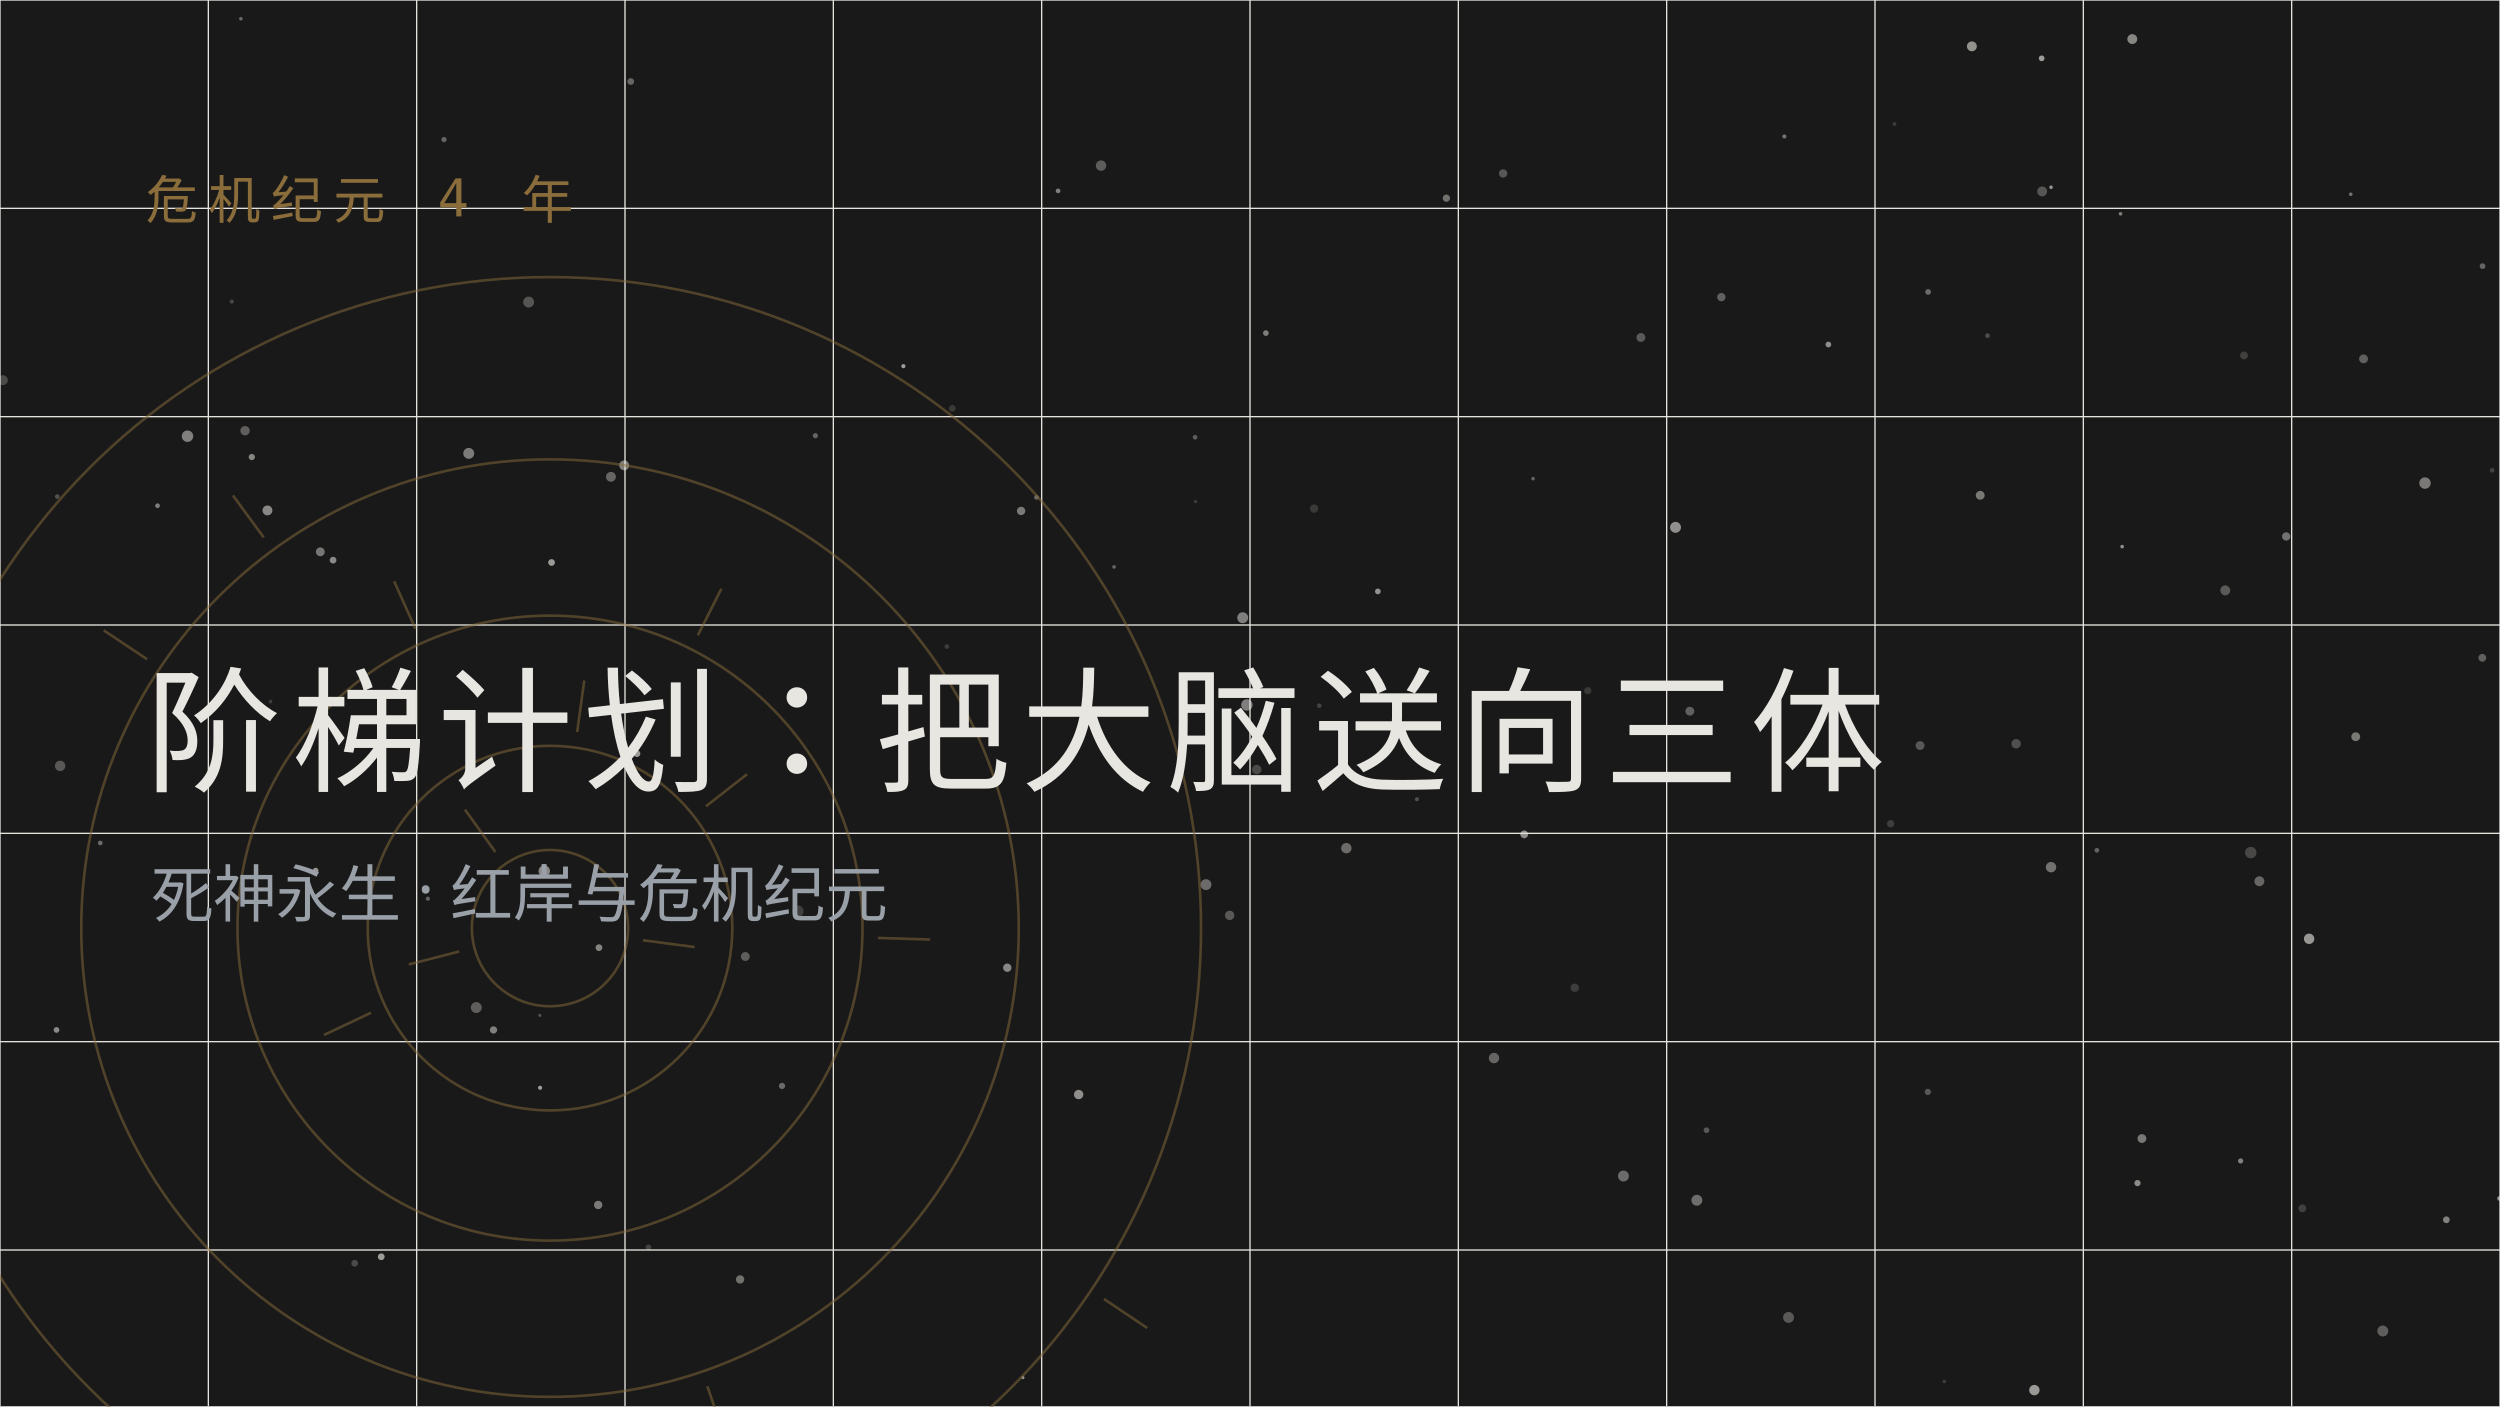
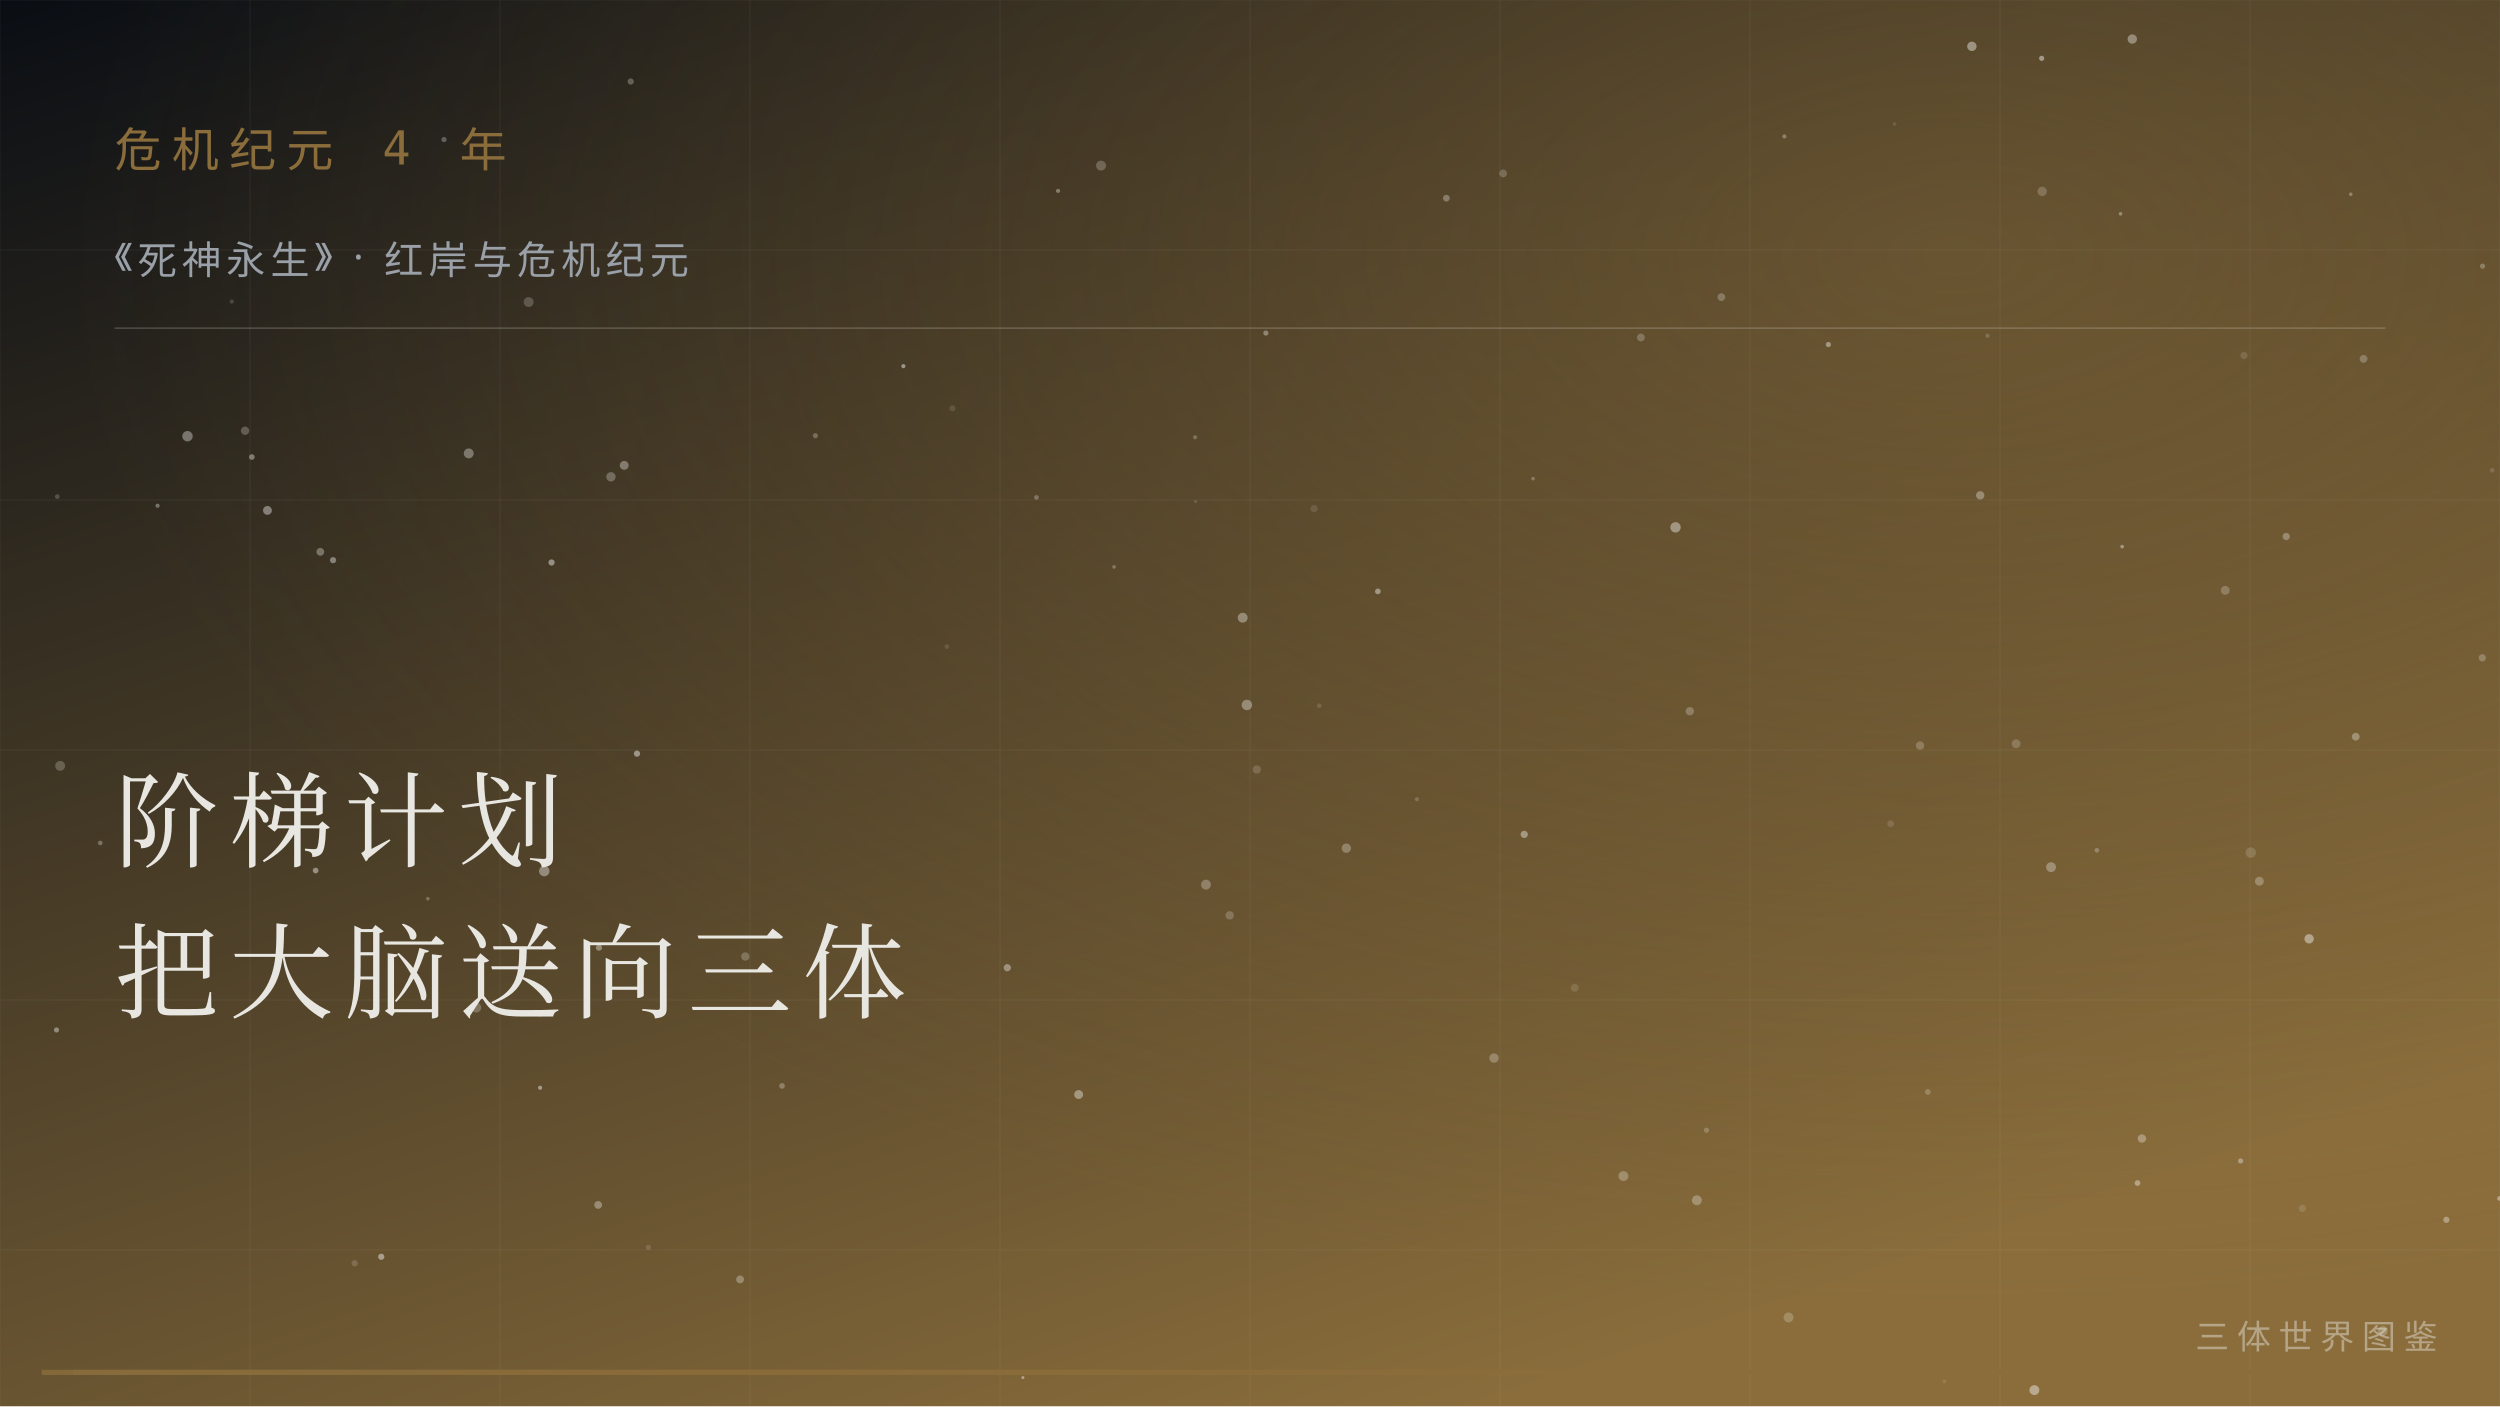
<svg xmlns="http://www.w3.org/2000/svg" width="960" height="540" viewBox="0 0 960 540">
-   <rect width="960" height="540" fill="#0a0e14" />
-   <rect width="960" height="540" fill="#8a6d3b" opacity="0.12" />
-   <line x1="0" y1="0" x2="0" y2="540" stroke="#e8e6e1" stroke-width="0.5" />
-   <line x1="80" y1="0" x2="80" y2="540" stroke="#e8e6e1" stroke-width="0.5" />
-   <line x1="160" y1="0" x2="160" y2="540" stroke="#e8e6e1" stroke-width="0.5" />
-   <line x1="240" y1="0" x2="240" y2="540" stroke="#e8e6e1" stroke-width="0.5" />
-   <line x1="320" y1="0" x2="320" y2="540" stroke="#e8e6e1" stroke-width="0.5" />
-   <line x1="400" y1="0" x2="400" y2="540" stroke="#e8e6e1" stroke-width="0.5" />
-   <line x1="480" y1="0" x2="480" y2="540" stroke="#e8e6e1" stroke-width="0.5" />
-   <line x1="560" y1="0" x2="560" y2="540" stroke="#e8e6e1" stroke-width="0.5" />
-   <line x1="640" y1="0" x2="640" y2="540" stroke="#e8e6e1" stroke-width="0.5" />
-   <line x1="720" y1="0" x2="720" y2="540" stroke="#e8e6e1" stroke-width="0.5" />
-   <line x1="800" y1="0" x2="800" y2="540" stroke="#e8e6e1" stroke-width="0.5" />
-   <line x1="880" y1="0" x2="880" y2="540" stroke="#e8e6e1" stroke-width="0.5" />
-   <line x1="960" y1="0" x2="960" y2="540" stroke="#e8e6e1" stroke-width="0.5" />
-   <line x1="0" y1="0" x2="960" y2="0" stroke="#e8e6e1" stroke-width="0.5" />
-   <line x1="0" y1="80" x2="960" y2="80" stroke="#e8e6e1" stroke-width="0.5" />
-   <line x1="0" y1="160" x2="960" y2="160" stroke="#e8e6e1" stroke-width="0.5" />
-   <line x1="0" y1="240" x2="960" y2="240" stroke="#e8e6e1" stroke-width="0.5" />
-   <line x1="0" y1="320" x2="960" y2="320" stroke="#e8e6e1" stroke-width="0.5" />
-   <line x1="0" y1="400" x2="960" y2="400" stroke="#e8e6e1" stroke-width="0.5" />
-   <line x1="0" y1="480" x2="960" y2="480" stroke="#e8e6e1" stroke-width="0.5" />
-   <circle cx="406.3" cy="73.3" r="0.9" fill="#e8e6e1" opacity="0.49" />
-   <circle cx="38.5" cy="323.7" r="0.9" fill="#e8e6e1" opacity="0.40" />
-   <circle cx="463.1" cy="339.7" r="2.1" fill="#e8e6e1" opacity="0.40" />
-   <circle cx="486.1" cy="127.9" r="1.1" fill="#e8e6e1" opacity="0.49" />
-   <circle cx="529.1" cy="227.1" r="1.1" fill="#e8e6e1" opacity="0.59" />
-   <circle cx="573.7" cy="406.3" r="2.0" fill="#e8e6e1" opacity="0.37" />
-   <circle cx="814.3" cy="82.1" r="0.7" fill="#e8e6e1" opacity="0.49" />
-   <circle cx="22.0" cy="190.7" r="0.9" fill="#e8e6e1" opacity="0.27" />
-   <circle cx="651.6" cy="460.9" r="2.1" fill="#e8e6e1" opacity="0.41" />
-   <circle cx="230.0" cy="363.9" r="1.3" fill="#e8e6e1" opacity="0.52" />
-   <circle cx="643.4" cy="202.5" r="2.1" fill="#e8e6e1" opacity="0.58" />
-   <circle cx="957.0" cy="180.6" r="0.9" fill="#e8e6e1" opacity="0.20" />
-   <circle cx="588.7" cy="183.8" r="0.7" fill="#e8e6e1" opacity="0.36" />
-   <circle cx="757.2" cy="17.8" r="1.9" fill="#e8e6e1" opacity="0.59" />
-   <circle cx="477.2" cy="237.2" r="2.1" fill="#e8e6e1" opacity="0.50" />
-   <circle cx="818.8" cy="15.0" r="1.9" fill="#e8e6e1" opacity="0.53" />
-   <circle cx="781.2" cy="533.8" r="2.0" fill="#e8e6e1" opacity="0.62" />
-   <circle cx="234.6" cy="183.1" r="1.9" fill="#e8e6e1" opacity="0.37" />
-   <circle cx="902.7" cy="74.6" r="0.7" fill="#e8e6e1" opacity="0.42" />
-   <circle cx="478.8" cy="270.7" r="2.2" fill="#e8e6e1" opacity="0.50" />
-   <circle cx="136.2" cy="485.1" r="1.3" fill="#e8e6e1" opacity="0.24" />
-   <circle cx="472.2" cy="351.5" r="1.8" fill="#e8e6e1" opacity="0.31" />
-   <circle cx="229.7" cy="462.7" r="1.6" fill="#e8e6e1" opacity="0.47" />
-   <circle cx="784.2" cy="73.5" r="1.9" fill="#e8e6e1" opacity="0.29" />
-   <circle cx="939.4" cy="468.4" r="1.3" fill="#e8e6e1" opacity="0.51" />
-   <circle cx="820.8" cy="454.3" r="1.2" fill="#e8e6e1" opacity="0.56" />
-   <circle cx="386.8" cy="371.6" r="1.6" fill="#e8e6e1" opacity="0.54" />
-   <circle cx="422.8" cy="63.6" r="2.0" fill="#e8e6e1" opacity="0.33" />
-   <circle cx="726.0" cy="316.3" r="1.4" fill="#e8e6e1" opacity="0.18" />
-   <circle cx="727.5" cy="47.6" r="0.7" fill="#e8e6e1" opacity="0.18" />
-   <circle cx="363.6" cy="248.3" r="0.9" fill="#e8e6e1" opacity="0.17" />
-   <circle cx="655.3" cy="434.0" r="1.1" fill="#e8e6e1" opacity="0.31" />
-   <circle cx="414.2" cy="420.3" r="1.8" fill="#e8e6e1" opacity="0.57" />
-   <circle cx="544.1" cy="306.9" r="0.8" fill="#e8e6e1" opacity="0.26" />
-   <circle cx="854.5" cy="226.7" r="1.9" fill="#e8e6e1" opacity="0.32" />
-   <circle cx="953.2" cy="252.6" r="1.5" fill="#e8e6e1" opacity="0.35" />
-   <circle cx="365.7" cy="156.8" r="1.3" fill="#e8e6e1" opacity="0.16" />
-   <circle cx="737.3" cy="286.3" r="1.7" fill="#e8e6e1" opacity="0.31" />
-   <circle cx="787.6" cy="333.0" r="2.0" fill="#e8e6e1" opacity="0.43" />
-   <circle cx="127.9" cy="215.1" r="1.3" fill="#e8e6e1" opacity="0.55" />
-   <circle cx="504.6" cy="195.3" r="1.6" fill="#e8e6e1" opacity="0.16" />
-   <circle cx="915.0" cy="511.1" r="2.1" fill="#e8e6e1" opacity="0.34" />
-   <circle cx="884.1" cy="464.0" r="1.5" fill="#e8e6e1" opacity="0.19" />
-   <circle cx="604.7" cy="379.3" r="1.6" fill="#e8e6e1" opacity="0.18" />
-   <circle cx="164.3" cy="345.1" r="0.8" fill="#e8e6e1" opacity="0.36" />
-   <circle cx="517.0" cy="325.7" r="2.0" fill="#e8e6e1" opacity="0.40" />
-   <circle cx="760.4" cy="190.2" r="1.7" fill="#e8e6e1" opacity="0.46" />
-   <circle cx="209.0" cy="334.5" r="2.2" fill="#e8e6e1" opacity="0.55" />
-   <circle cx="864.3" cy="327.4" r="2.2" fill="#e8e6e1" opacity="0.23" />
-   <circle cx="284.2" cy="491.3" r="1.6" fill="#e8e6e1" opacity="0.42" />
-   <circle cx="585.3" cy="320.4" r="1.5" fill="#e8e6e1" opacity="0.57" />
-   <circle cx="89.0" cy="115.8" r="0.8" fill="#e8e6e1" opacity="0.22" />
-   <circle cx="907.6" cy="137.8" r="1.7" fill="#e8e6e1" opacity="0.35" />
-   <circle cx="21.7" cy="395.5" r="1.1" fill="#e8e6e1" opacity="0.55" />
-   <circle cx="180.0" cy="174.1" r="2.1" fill="#e8e6e1" opacity="0.48" />
-   <circle cx="860.4" cy="445.8" r="1.0" fill="#e8e6e1" opacity="0.51" />
-   <circle cx="746.6" cy="530.5" r="0.7" fill="#e8e6e1" opacity="0.17" />
-   <circle cx="300.3" cy="417.0" r="1.2" fill="#e8e6e1" opacity="0.40" />
-   <circle cx="959.8" cy="460.2" r="0.9" fill="#e8e6e1" opacity="0.58" />
-   <circle cx="182.9" cy="386.9" r="2.1" fill="#e8e6e1" opacity="0.34" />
-   <circle cx="427.8" cy="217.7" r="0.7" fill="#e8e6e1" opacity="0.38" />
-   <circle cx="346.9" cy="140.6" r="0.8" fill="#e8e6e1" opacity="0.65" />
-   <circle cx="784.0" cy="22.4" r="1.1" fill="#e8e6e1" opacity="0.64" />
-   <circle cx="123.0" cy="211.9" r="1.7" fill="#e8e6e1" opacity="0.45" />
-   <circle cx="555.4" cy="76.1" r="1.4" fill="#e8e6e1" opacity="0.42" />
-   <circle cx="861.7" cy="136.5" r="1.5" fill="#e8e6e1" opacity="0.19" />
-   <circle cx="577.2" cy="66.6" r="1.6" fill="#e8e6e1" opacity="0.30" />
-   <circle cx="685.2" cy="52.4" r="0.8" fill="#e8e6e1" opacity="0.44" />
-   <circle cx="686.8" cy="505.9" r="2.1" fill="#e8e6e1" opacity="0.31" />
-   <circle cx="392.8" cy="529.0" r="0.6" fill="#e8e6e1" opacity="0.60" />
-   <circle cx="482.6" cy="295.5" r="1.8" fill="#e8e6e1" opacity="0.24" />
-   <circle cx="244.6" cy="289.4" r="1.3" fill="#e8e6e1" opacity="0.63" />
-   <circle cx="249.0" cy="479.0" r="1.1" fill="#e8e6e1" opacity="0.20" />
-   <circle cx="207.3" cy="389.9" r="0.6" fill="#e8e6e1" opacity="0.29" />
-   <circle cx="805.2" cy="326.5" r="0.9" fill="#e8e6e1" opacity="0.36" />
-   <circle cx="763.2" cy="128.9" r="0.9" fill="#e8e6e1" opacity="0.25" />
-   <circle cx="60.5" cy="194.2" r="0.9" fill="#e8e6e1" opacity="0.49" />
-   <circle cx="72.0" cy="167.5" r="2.2" fill="#e8e6e1" opacity="0.50" />
-   <circle cx="94.1" cy="165.4" r="1.8" fill="#e8e6e1" opacity="0.34" />
-   <circle cx="170.5" cy="53.6" r="1.0" fill="#e8e6e1" opacity="0.38" />
-   <circle cx="211.8" cy="216.0" r="1.3" fill="#e8e6e1" opacity="0.62" />
-   <circle cx="121.2" cy="334.3" r="1.1" fill="#e8e6e1" opacity="0.60" />
-   <circle cx="867.6" cy="338.4" r="1.9" fill="#e8e6e1" opacity="0.38" />
-   <circle cx="877.9" cy="206.0" r="1.6" fill="#e8e6e1" opacity="0.43" />
-   <circle cx="286.2" cy="367.3" r="1.7" fill="#e8e6e1" opacity="0.33" />
-   <circle cx="661.0" cy="114.1" r="1.6" fill="#e8e6e1" opacity="0.35" />
-   <circle cx="313.1" cy="167.3" r="1.0" fill="#e8e6e1" opacity="0.37" />
-   <circle cx="774.2" cy="285.6" r="1.8" fill="#e8e6e1" opacity="0.27" />
-   <circle cx="623.4" cy="451.6" r="2.1" fill="#e8e6e1" opacity="0.40" />
-   <circle cx="814.9" cy="209.9" r="0.7" fill="#e8e6e1" opacity="0.58" />
-   <circle cx="398.0" cy="191.0" r="0.9" fill="#e8e6e1" opacity="0.39" />
-   <circle cx="239.7" cy="178.7" r="1.9" fill="#e8e6e1" opacity="0.49" />
-   <circle cx="96.7" cy="175.5" r="1.2" fill="#e8e6e1" opacity="0.53" />
-   <circle cx="953.3" cy="102.2" r="1.1" fill="#e8e6e1" opacity="0.37" />
-   <circle cx="648.9" cy="273.1" r="1.7" fill="#e8e6e1" opacity="0.35" />
-   <circle cx="904.6" cy="282.9" r="1.7" fill="#e8e6e1" opacity="0.46" />
-   <circle cx="630.1" cy="129.6" r="1.7" fill="#e8e6e1" opacity="0.32" />
-   <circle cx="459.1" cy="192.6" r="0.6" fill="#e8e6e1" opacity="0.19" />
-   <circle cx="822.5" cy="437.2" r="1.7" fill="#e8e6e1" opacity="0.46" />
-   <circle cx="207.4" cy="417.7" r="0.8" fill="#e8e6e1" opacity="0.64" />
-   <circle cx="506.6" cy="271.0" r="0.9" fill="#e8e6e1" opacity="0.20" />
-   <circle cx="458.9" cy="167.9" r="0.9" fill="#e8e6e1" opacity="0.33" />
-   <circle cx="23.1" cy="294.1" r="2.0" fill="#e8e6e1" opacity="0.31" />
-   <circle cx="242.2" cy="31.3" r="1.3" fill="#e8e6e1" opacity="0.37" />
-   <circle cx="702.1" cy="132.3" r="1.1" fill="#e8e6e1" opacity="0.57" />
-   <circle cx="203.0" cy="116.0" r="2.1" fill="#e8e6e1" opacity="0.29" />
-   <circle cx="740.3" cy="419.3" r="1.2" fill="#e8e6e1" opacity="0.31" />
-   <circle cx="886.7" cy="360.5" r="2.0" fill="#e8e6e1" opacity="0.61" />
-   <circle cx="102.7" cy="196.0" r="1.9" fill="#e8e6e1" opacity="0.54" />
-   <circle cx="146.4" cy="482.6" r="1.3" fill="#e8e6e1" opacity="0.64" />
-   <circle cx="189.5" cy="395.5" r="1.4" fill="#e8e6e1" opacity="0.50" />
-   <circle cx="609.7" cy="265.2" r="1.4" fill="#e8e6e1" opacity="0.16" />
-   <circle cx="392.1" cy="196.2" r="1.6" fill="#e8e6e1" opacity="0.47" />
-   <circle cx="92.5" cy="7.2" r="0.7" fill="#e8e6e1" opacity="0.39" />
-   <circle cx="740.4" cy="112.1" r="1.1" fill="#e8e6e1" opacity="0.40" />
-   <circle cx="306.4" cy="349.9" r="2.2" fill="#e8e6e1" opacity="0.19" />
-   <circle cx="787.6" cy="71.9" r="0.7" fill="#e8e6e1" opacity="0.59" />
-   <circle cx="103.9" cy="269.4" r="0.7" fill="#e8e6e1" opacity="0.19" />
-   <circle cx="1.1" cy="146.0" r="1.9" fill="#e8e6e1" opacity="0.24" />
-   <circle cx="931.2" cy="185.5" r="2.2" fill="#e8e6e1" opacity="0.47" />
-   <g opacity="0.5" stroke="#8a6d3b" fill="none">
-     <circle cx="211.2" cy="356.4" r="30" />
-     <line x1="190.213" y1="327.15" x2="178.553" y2="310.901" />
-     <line x1="246.896" y1="361.067" x2="266.727" y2="363.66" />
-     <line x1="176.333" y1="365.362" x2="156.963" y2="370.341" />
-     <circle cx="211.2" cy="356.4" r="70" />
-     <line x1="271.091" y1="309.612" x2="286.851" y2="297.3" />
-     <line x1="221.625" y1="281.118" x2="224.369" y2="261.308" />
-     <line x1="142.491" y1="388.881" x2="124.409" y2="397.428" />
-     <circle cx="211.2" cy="356.4" r="120" />
-     <line x1="267.995" y1="243.926" x2="277.01" y2="226.073" />
-     <line x1="337.143" y1="360.179" x2="357.134" y2="360.779" />
-     <line x1="159.547" y1="241.474" x2="151.349" y2="223.232" />
-     <circle cx="211.2" cy="356.4" r="180" />
-     <line x1="101.26" y1="206.369" x2="89.439" y2="190.237" />
-     <line x1="56.48" y1="253.163" x2="39.844" y2="242.062" />
-     <line x1="271.612" y1="532.316" x2="278.108" y2="551.232" />
-     <circle cx="211.2" cy="356.4" r="250" />
-     <line x1="-43.727" y1="379.815" x2="-63.643" y2="381.644" />
-     <line x1="423.921" y1="498.828" x2="440.54" y2="509.956" />
-     <line x1="-8.164" y1="488.368" x2="-25.301" y2="498.678" />
+   <defs>
+     <linearGradient id="bg" x1="0" y1="0" x2="0.6" y2="1">
+       <stop offset="0" stop-color="#0a0e14" />
+       <stop offset="1" stop-color="#8a6d3b" />
+     </linearGradient>
+     <radialGradient id="glow" cx="0.78" cy="0.18" r="0.75">
+       <stop offset="0" stop-color="#8a6d3b" stop-opacity="0.5" />
+       <stop offset="1" stop-color="#8a6d3b" stop-opacity="0" />
+     </radialGradient>
+   </defs>
+   <rect width="960" height="540" fill="url(#bg)" />
+   <rect width="960" height="540" fill="url(#glow)" />
+   <circle cx="406.3" cy="73.3" r="0.8" fill="#e8e6e1" opacity="0.39" />
+   <circle cx="38.5" cy="323.7" r="0.9" fill="#e8e6e1" opacity="0.32" />
+   <circle cx="463.1" cy="339.7" r="1.9" fill="#e8e6e1" opacity="0.32" />
+   <circle cx="486.1" cy="127.9" r="1.0" fill="#e8e6e1" opacity="0.39" />
+   <circle cx="529.1" cy="227.1" r="1.1" fill="#e8e6e1" opacity="0.48" />
+   <circle cx="573.7" cy="406.3" r="1.8" fill="#e8e6e1" opacity="0.30" />
+   <circle cx="814.3" cy="82.1" r="0.7" fill="#e8e6e1" opacity="0.39" />
+   <circle cx="22.0" cy="190.7" r="0.9" fill="#e8e6e1" opacity="0.22" />
+   <circle cx="651.6" cy="460.9" r="1.9" fill="#e8e6e1" opacity="0.33" />
+   <circle cx="230.0" cy="363.9" r="1.2" fill="#e8e6e1" opacity="0.42" />
+   <circle cx="643.4" cy="202.5" r="2.0" fill="#e8e6e1" opacity="0.46" />
+   <circle cx="957.0" cy="180.6" r="0.9" fill="#e8e6e1" opacity="0.16" />
+   <circle cx="588.7" cy="183.8" r="0.7" fill="#e8e6e1" opacity="0.29" />
+   <circle cx="757.2" cy="17.8" r="1.8" fill="#e8e6e1" opacity="0.47" />
+   <circle cx="477.2" cy="237.2" r="1.9" fill="#e8e6e1" opacity="0.40" />
+   <circle cx="818.8" cy="15.0" r="1.8" fill="#e8e6e1" opacity="0.42" />
+   <circle cx="781.2" cy="533.8" r="1.9" fill="#e8e6e1" opacity="0.50" />
+   <circle cx="234.6" cy="183.1" r="1.8" fill="#e8e6e1" opacity="0.30" />
+   <circle cx="902.7" cy="74.6" r="0.7" fill="#e8e6e1" opacity="0.34" />
+   <circle cx="478.8" cy="270.7" r="2.0" fill="#e8e6e1" opacity="0.40" />
+   <circle cx="136.2" cy="485.1" r="1.2" fill="#e8e6e1" opacity="0.19" />
+   <circle cx="472.2" cy="351.5" r="1.6" fill="#e8e6e1" opacity="0.24" />
+   <circle cx="229.7" cy="462.7" r="1.5" fill="#e8e6e1" opacity="0.38" />
+   <circle cx="784.2" cy="73.5" r="1.8" fill="#e8e6e1" opacity="0.23" />
+   <circle cx="939.4" cy="468.4" r="1.2" fill="#e8e6e1" opacity="0.41" />
+   <circle cx="820.8" cy="454.3" r="1.1" fill="#e8e6e1" opacity="0.45" />
+   <circle cx="386.8" cy="371.6" r="1.4" fill="#e8e6e1" opacity="0.43" />
+   <circle cx="422.8" cy="63.6" r="1.9" fill="#e8e6e1" opacity="0.26" />
+   <circle cx="726.0" cy="316.3" r="1.3" fill="#e8e6e1" opacity="0.15" />
+   <circle cx="727.5" cy="47.6" r="0.7" fill="#e8e6e1" opacity="0.14" />
+   <circle cx="363.6" cy="248.3" r="0.9" fill="#e8e6e1" opacity="0.13" />
+   <circle cx="655.3" cy="434.0" r="1.0" fill="#e8e6e1" opacity="0.25" />
+   <circle cx="414.2" cy="420.3" r="1.7" fill="#e8e6e1" opacity="0.45" />
+   <circle cx="544.1" cy="306.9" r="0.8" fill="#e8e6e1" opacity="0.21" />
+   <circle cx="854.5" cy="226.7" r="1.7" fill="#e8e6e1" opacity="0.26" />
+   <circle cx="953.2" cy="252.6" r="1.4" fill="#e8e6e1" opacity="0.28" />
+   <circle cx="365.7" cy="156.8" r="1.2" fill="#e8e6e1" opacity="0.13" />
+   <circle cx="737.3" cy="286.3" r="1.6" fill="#e8e6e1" opacity="0.25" />
+   <circle cx="787.6" cy="333.0" r="1.9" fill="#e8e6e1" opacity="0.35" />
+   <circle cx="127.9" cy="215.1" r="1.2" fill="#e8e6e1" opacity="0.44" />
+   <circle cx="504.6" cy="195.3" r="1.4" fill="#e8e6e1" opacity="0.13" />
+   <circle cx="915.0" cy="511.1" r="1.9" fill="#e8e6e1" opacity="0.27" />
+   <circle cx="884.1" cy="464.0" r="1.4" fill="#e8e6e1" opacity="0.15" />
+   <circle cx="604.7" cy="379.3" r="1.5" fill="#e8e6e1" opacity="0.15" />
+   <circle cx="164.3" cy="345.1" r="0.7" fill="#e8e6e1" opacity="0.29" />
+   <circle cx="517.0" cy="325.7" r="1.8" fill="#e8e6e1" opacity="0.32" />
+   <circle cx="760.4" cy="190.2" r="1.6" fill="#e8e6e1" opacity="0.37" />
+   <circle cx="209.0" cy="334.5" r="2.0" fill="#e8e6e1" opacity="0.44" />
+   <circle cx="864.3" cy="327.4" r="2.0" fill="#e8e6e1" opacity="0.18" />
+   <circle cx="284.2" cy="491.3" r="1.5" fill="#e8e6e1" opacity="0.34" />
+   <circle cx="585.3" cy="320.4" r="1.4" fill="#e8e6e1" opacity="0.45" />
+   <circle cx="89.0" cy="115.8" r="0.8" fill="#e8e6e1" opacity="0.18" />
+   <circle cx="907.6" cy="137.8" r="1.5" fill="#e8e6e1" opacity="0.28" />
+   <circle cx="21.7" cy="395.5" r="1.0" fill="#e8e6e1" opacity="0.44" />
+   <circle cx="180.0" cy="174.1" r="1.9" fill="#e8e6e1" opacity="0.38" />
+   <circle cx="860.4" cy="445.8" r="1.0" fill="#e8e6e1" opacity="0.41" />
+   <circle cx="746.6" cy="530.5" r="0.7" fill="#e8e6e1" opacity="0.13" />
+   <circle cx="300.3" cy="417.0" r="1.1" fill="#e8e6e1" opacity="0.32" />
+   <circle cx="959.8" cy="460.2" r="0.9" fill="#e8e6e1" opacity="0.46" />
+   <circle cx="182.9" cy="386.9" r="1.9" fill="#e8e6e1" opacity="0.28" />
+   <circle cx="427.8" cy="217.7" r="0.7" fill="#e8e6e1" opacity="0.31" />
+   <circle cx="346.9" cy="140.6" r="0.8" fill="#e8e6e1" opacity="0.52" />
+   <circle cx="784.0" cy="22.4" r="1.0" fill="#e8e6e1" opacity="0.51" />
+   <circle cx="123.0" cy="211.9" r="1.5" fill="#e8e6e1" opacity="0.36" />
+   <circle cx="555.4" cy="76.1" r="1.3" fill="#e8e6e1" opacity="0.34" />
+   <circle cx="861.7" cy="136.5" r="1.4" fill="#e8e6e1" opacity="0.15" />
+   <circle cx="577.2" cy="66.6" r="1.5" fill="#e8e6e1" opacity="0.24" />
+   <circle cx="685.2" cy="52.4" r="0.8" fill="#e8e6e1" opacity="0.35" />
+   <circle cx="686.8" cy="505.9" r="1.9" fill="#e8e6e1" opacity="0.25" />
+   <circle cx="392.8" cy="529.0" r="0.6" fill="#e8e6e1" opacity="0.48" />
+   <circle cx="482.6" cy="295.5" r="1.6" fill="#e8e6e1" opacity="0.19" />
+   <circle cx="244.6" cy="289.4" r="1.2" fill="#e8e6e1" opacity="0.51" />
+   <circle cx="249.0" cy="479.0" r="1.0" fill="#e8e6e1" opacity="0.16" />
+   <circle cx="207.3" cy="389.9" r="0.6" fill="#e8e6e1" opacity="0.23" />
+   <circle cx="805.2" cy="326.5" r="0.9" fill="#e8e6e1" opacity="0.29" />
+   <circle cx="763.2" cy="128.9" r="0.8" fill="#e8e6e1" opacity="0.20" />
+   <circle cx="60.5" cy="194.2" r="0.8" fill="#e8e6e1" opacity="0.39" />
+   <circle cx="72.0" cy="167.5" r="2.0" fill="#e8e6e1" opacity="0.40" />
+   <circle cx="94.1" cy="165.4" r="1.6" fill="#e8e6e1" opacity="0.27" />
+   <circle cx="170.5" cy="53.6" r="1.0" fill="#e8e6e1" opacity="0.31" />
+   <circle cx="211.8" cy="216.0" r="1.2" fill="#e8e6e1" opacity="0.50" />
+   <circle cx="121.2" cy="334.3" r="1.1" fill="#e8e6e1" opacity="0.48" />
+   <circle cx="867.6" cy="338.4" r="1.7" fill="#e8e6e1" opacity="0.31" />
+   <circle cx="877.9" cy="206.0" r="1.4" fill="#e8e6e1" opacity="0.34" />
+   <circle cx="286.2" cy="367.3" r="1.6" fill="#e8e6e1" opacity="0.26" />
+   <circle cx="661.0" cy="114.1" r="1.5" fill="#e8e6e1" opacity="0.28" />
+   <circle cx="313.1" cy="167.3" r="1.0" fill="#e8e6e1" opacity="0.29" />
+   <circle cx="774.2" cy="285.6" r="1.7" fill="#e8e6e1" opacity="0.22" />
+   <circle cx="623.4" cy="451.6" r="1.9" fill="#e8e6e1" opacity="0.32" />
+   <circle cx="814.9" cy="209.9" r="0.7" fill="#e8e6e1" opacity="0.46" />
+   <circle cx="398.0" cy="191.0" r="0.9" fill="#e8e6e1" opacity="0.31" />
+   <circle cx="239.7" cy="178.7" r="1.7" fill="#e8e6e1" opacity="0.39" />
+   <circle cx="96.7" cy="175.5" r="1.1" fill="#e8e6e1" opacity="0.42" />
+   <circle cx="953.3" cy="102.2" r="1.0" fill="#e8e6e1" opacity="0.30" />
+   <circle cx="648.9" cy="273.1" r="1.6" fill="#e8e6e1" opacity="0.28" />
+   <circle cx="904.6" cy="282.9" r="1.5" fill="#e8e6e1" opacity="0.37" />
+   <circle cx="630.1" cy="129.6" r="1.5" fill="#e8e6e1" opacity="0.26" />
+   <circle cx="459.1" cy="192.6" r="0.6" fill="#e8e6e1" opacity="0.16" />
+   <circle cx="822.5" cy="437.2" r="1.6" fill="#e8e6e1" opacity="0.37" />
+   <circle cx="207.4" cy="417.7" r="0.8" fill="#e8e6e1" opacity="0.51" />
+   <circle cx="506.6" cy="271.0" r="0.9" fill="#e8e6e1" opacity="0.16" />
+   <circle cx="458.9" cy="167.9" r="0.8" fill="#e8e6e1" opacity="0.26" />
+   <circle cx="23.1" cy="294.1" r="1.9" fill="#e8e6e1" opacity="0.25" />
+   <circle cx="242.2" cy="31.3" r="1.2" fill="#e8e6e1" opacity="0.30" />
+   <circle cx="702.1" cy="132.3" r="1.0" fill="#e8e6e1" opacity="0.46" />
+   <circle cx="203.0" cy="116.0" r="1.9" fill="#e8e6e1" opacity="0.23" />
+   <circle cx="740.3" cy="419.3" r="1.1" fill="#e8e6e1" opacity="0.25" />
+   <circle cx="886.7" cy="360.5" r="1.8" fill="#e8e6e1" opacity="0.49" />
+   <circle cx="102.7" cy="196.0" r="1.7" fill="#e8e6e1" opacity="0.44" />
+   <circle cx="146.4" cy="482.6" r="1.2" fill="#e8e6e1" opacity="0.51" />
+   <line x1="0" y1="0" x2="0" y2="540" stroke="#e8e6e1" stroke-width="0.5" opacity="0.05" />
+   <line x1="96" y1="0" x2="96" y2="540" stroke="#e8e6e1" stroke-width="0.5" opacity="0.05" />
+   <line x1="192" y1="0" x2="192" y2="540" stroke="#e8e6e1" stroke-width="0.5" opacity="0.05" />
+   <line x1="288" y1="0" x2="288" y2="540" stroke="#e8e6e1" stroke-width="0.5" opacity="0.05" />
+   <line x1="384" y1="0" x2="384" y2="540" stroke="#e8e6e1" stroke-width="0.5" opacity="0.05" />
+   <line x1="480" y1="0" x2="480" y2="540" stroke="#e8e6e1" stroke-width="0.5" opacity="0.05" />
+   <line x1="576" y1="0" x2="576" y2="540" stroke="#e8e6e1" stroke-width="0.5" opacity="0.05" />
+   <line x1="672" y1="0" x2="672" y2="540" stroke="#e8e6e1" stroke-width="0.5" opacity="0.05" />
+   <line x1="768" y1="0" x2="768" y2="540" stroke="#e8e6e1" stroke-width="0.5" opacity="0.05" />
+   <line x1="864" y1="0" x2="864" y2="540" stroke="#e8e6e1" stroke-width="0.5" opacity="0.05" />
+   <line x1="960" y1="0" x2="960" y2="540" stroke="#e8e6e1" stroke-width="0.5" opacity="0.05" />
+   <line x1="0" y1="0" x2="960" y2="0" stroke="#e8e6e1" stroke-width="0.5" opacity="0.05" />
+   <line x1="0" y1="96" x2="960" y2="96" stroke="#e8e6e1" stroke-width="0.5" opacity="0.05" />
+   <line x1="0" y1="192" x2="960" y2="192" stroke="#e8e6e1" stroke-width="0.5" opacity="0.05" />
+   <line x1="0" y1="288" x2="960" y2="288" stroke="#e8e6e1" stroke-width="0.5" opacity="0.05" />
+   <line x1="0" y1="384" x2="960" y2="384" stroke="#e8e6e1" stroke-width="0.5" opacity="0.05" />
+   <line x1="0" y1="480" x2="960" y2="480" stroke="#e8e6e1" stroke-width="0.5" opacity="0.05" />
+   <text x="44" y="64" font-family="'SFMono-Regular','Menlo','Consolas',monospace" font-size="18" fill="#8a6d3b" letter-spacing="4">危机纪元 4 年</text>
+   <text x="44" y="104" font-family="'PingFang SC','Hiragino Sans GB','Microsoft YaHei',sans-serif" font-size="15" fill="#9aa0a8" letter-spacing="2">《死神永生》 · 红岸与危机纪元</text>
+   <line x1="44" y1="126" x2="916" y2="126" stroke="#e8e6e1" stroke-width="0.5" opacity="0.25" />
+   <text x="44" y="330" font-family="'Noto Serif CJK SC','Songti SC','STSong','SimSun',serif" font-size="40" fill="#e8e6e1" letter-spacing="4">阶梯计划</text>
+   <text x="44" y="388" font-family="'Noto Serif CJK SC','Songti SC','STSong','SimSun',serif" font-size="40" fill="#e8e6e1" letter-spacing="4">把大脑送向三体</text>
+   <text x="936" y="518" text-anchor="end" font-family="'SFMono-Regular','Menlo','Consolas',monospace" font-size="13" fill="#e8e6e1" opacity="0.45" letter-spacing="3">三体世界图鉴</text>
+   <g>
+     <rect x="16" y="526" width="928" height="2" fill="#8a6d3b" opacity="0.8" />
+     <rect x="28" y="526" width="904" height="2" fill="#8a6d3b" opacity="0.58" />
+     <rect x="40" y="526" width="880" height="2" fill="#8a6d3b" opacity="0.36" />
  </g>
-   <text x="56" y="84" font-family="'SFMono-Regular','Menlo',monospace" font-size="20" fill="#8a6d3b" letter-spacing="4">危机纪元 4 年</text>
-   <text x="56" y="300" font-family="'Noto Serif SC','Songti SC',serif" font-size="52" fill="#e8e6e1" letter-spacing="4">阶梯计划：把大脑送向三体</text>
-   <text x="58" y="352" font-family="'PingFang SC','Microsoft YaHei',sans-serif" font-size="24" fill="#9aa0a8">死神永生 · 红岸与危机纪元</text>
</svg>
